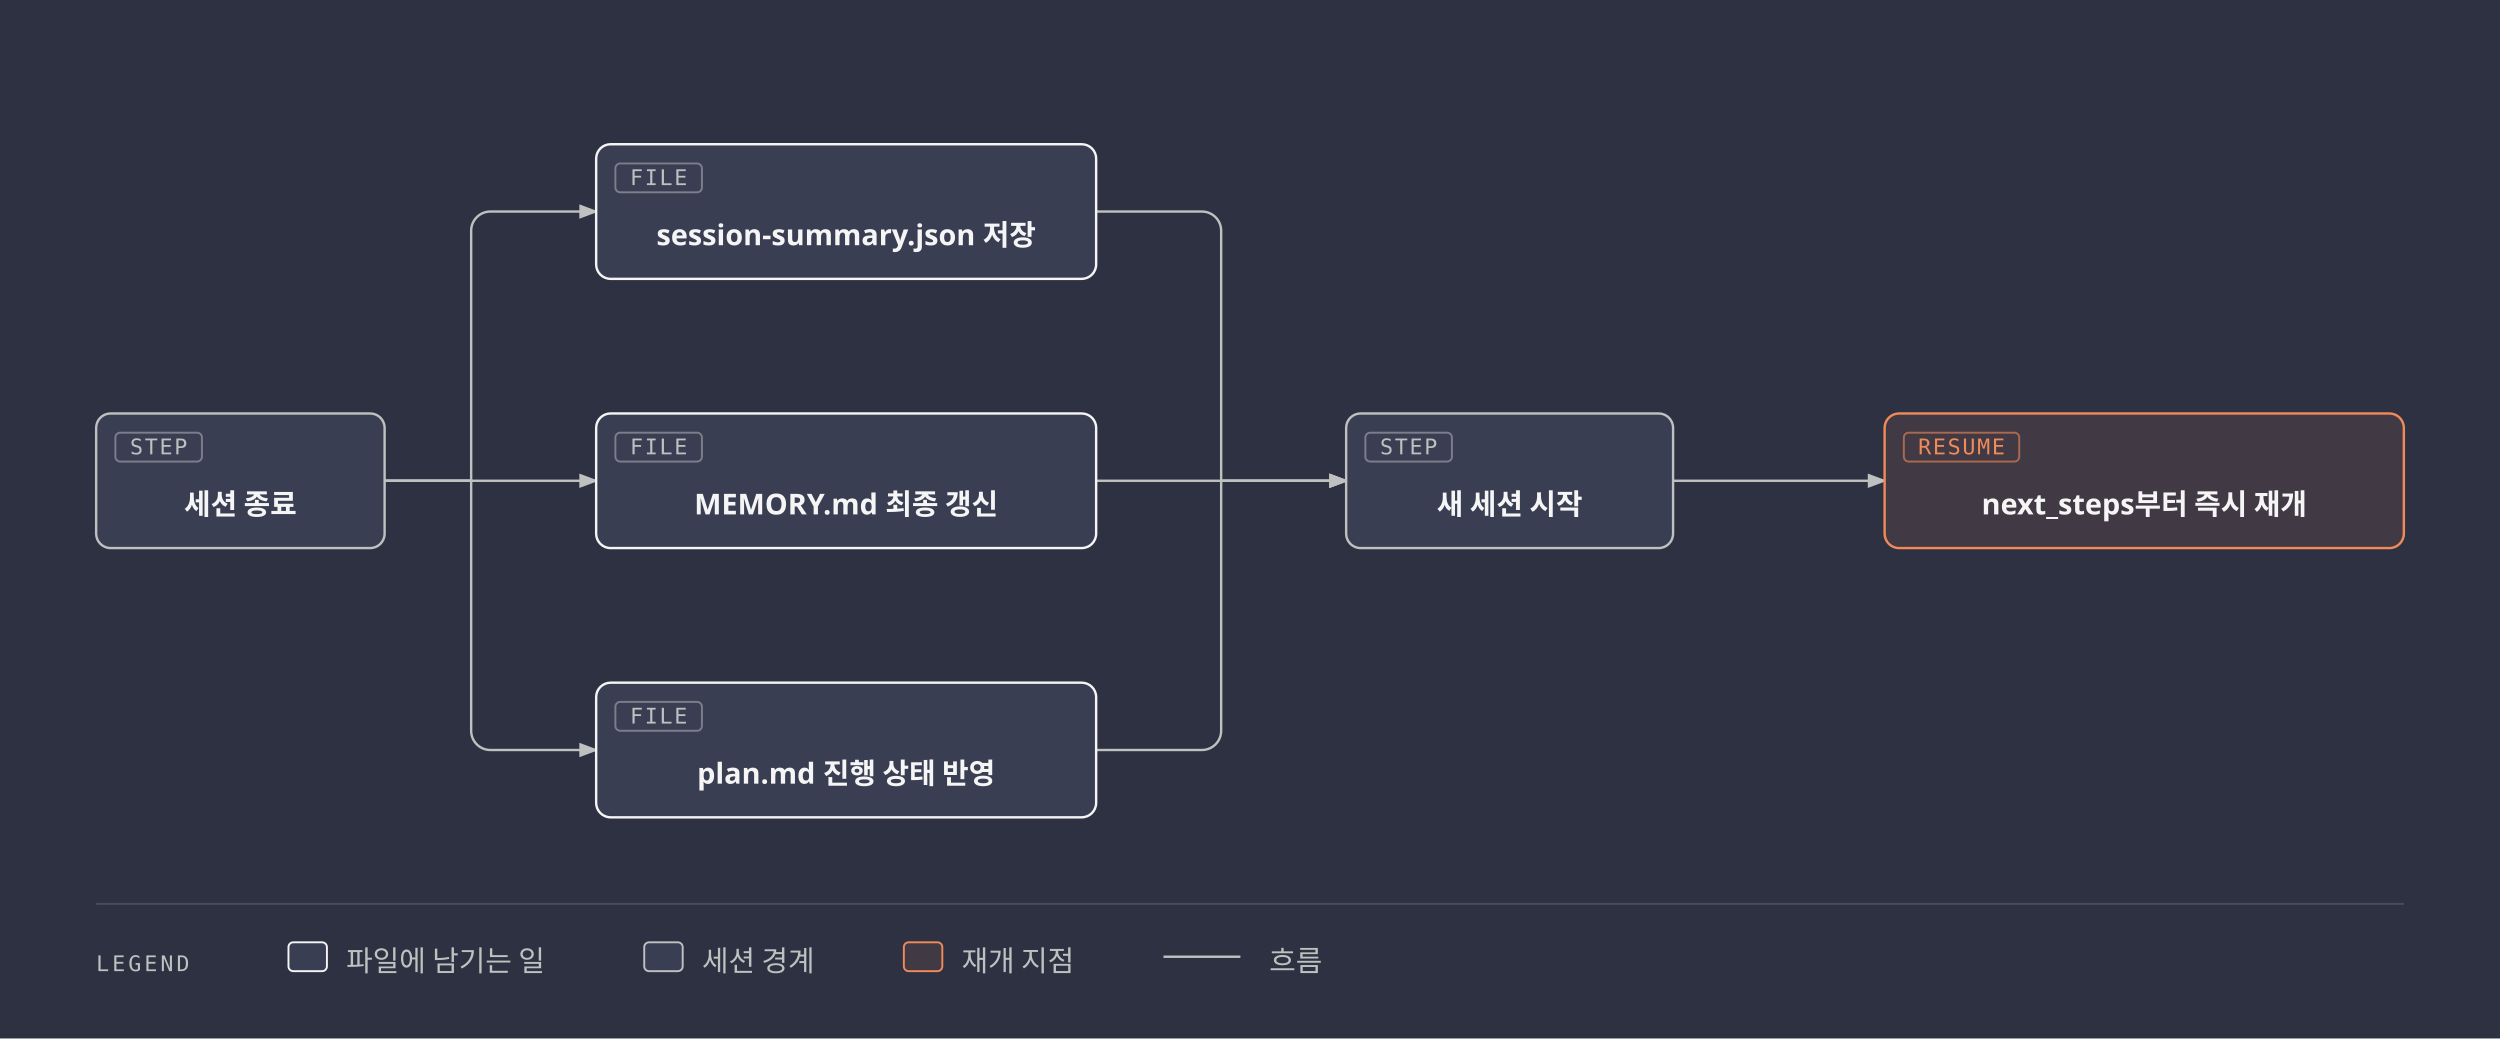
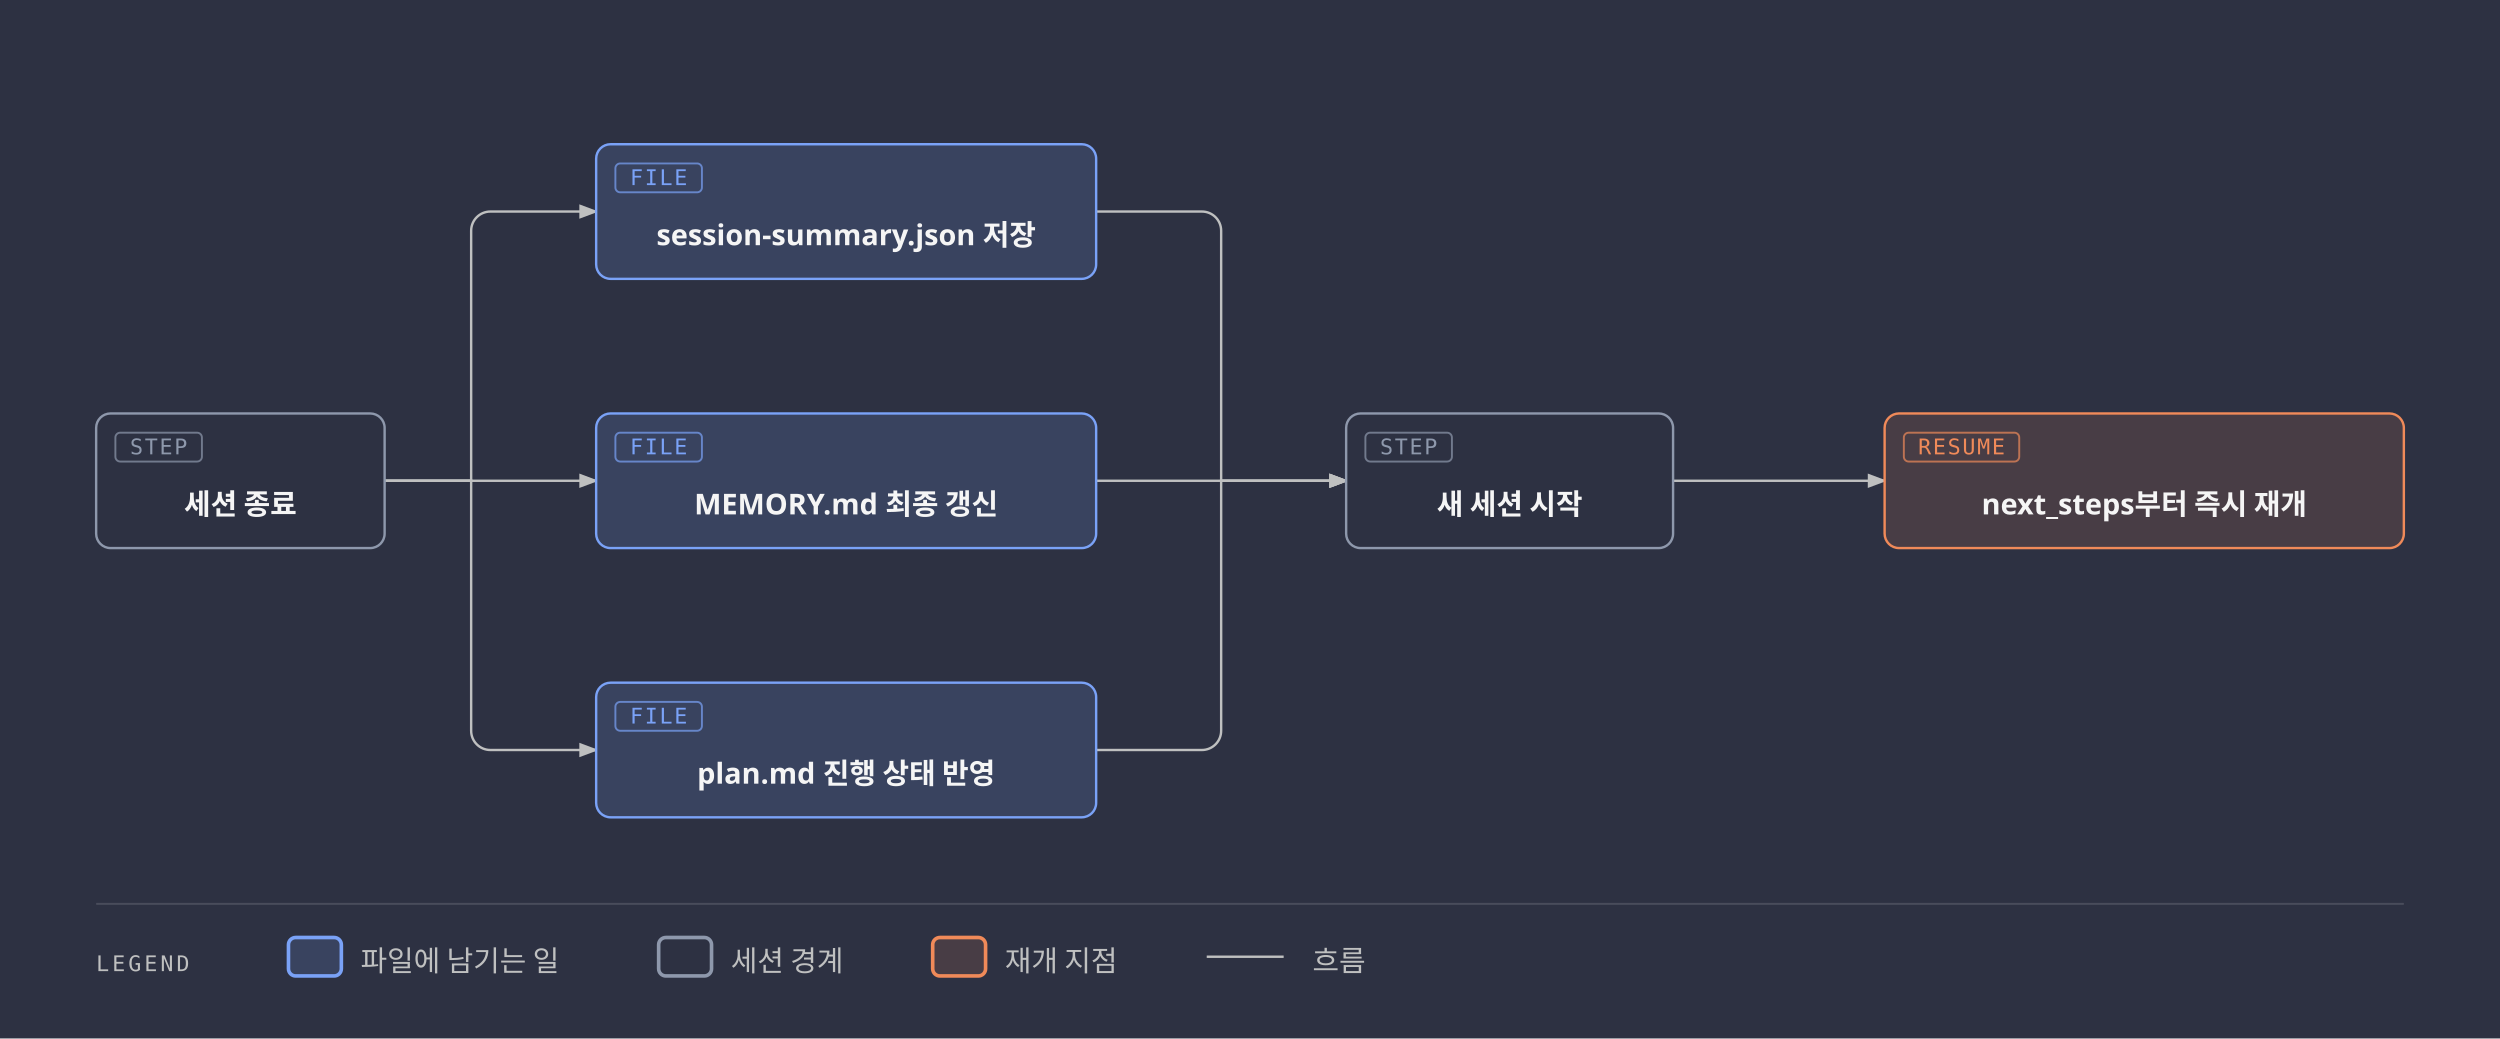
<svg xmlns="http://www.w3.org/2000/svg" viewBox="0 0 1040 432" width="1040" height="432" role="img" aria-labelledby="scx-title scx-desc">
  <defs>
    <marker id="scx-arrow" markerWidth="8" markerHeight="6" refX="7" refY="3" orient="auto">
      <polygon points="0 0, 8 3, 0 6" fill="#bfc0c0" />
    </marker>
  </defs>
  <rect width="1040" height="432" fill="#2d3142" />
  <path d="M 160 200 H 196 V 96 A 8 8 0 0 1 204 88 H 248" fill="none" stroke="#bfc0c0" stroke-width="1" marker-end="url(#scx-arrow)" />
  <path d="M 160 200 H 248" fill="none" stroke="#bfc0c0" stroke-width="1" marker-end="url(#scx-arrow)" />
  <path d="M 160 200 H 196 V 304 A 8 8 0 0 0 204 312 H 248" fill="none" stroke="#bfc0c0" stroke-width="1" marker-end="url(#scx-arrow)" />
  <path d="M 456 88 H 500 A 8 8 0 0 1 508 96 V 200 H 560" fill="none" stroke="#bfc0c0" stroke-width="1" marker-end="url(#scx-arrow)" />
  <path d="M 456 200 H 560" fill="none" stroke="#bfc0c0" stroke-width="1" marker-end="url(#scx-arrow)" />
  <path d="M 456 312 H 500 A 8 8 0 0 0 508 304 V 200 H 560" fill="none" stroke="#bfc0c0" stroke-width="1" marker-end="url(#scx-arrow)" />
  <path d="M 696 200 H 784" fill="none" stroke="#bfc0c0" stroke-width="1" marker-end="url(#scx-arrow)" />
  <rect x="40" y="172" width="120" height="56" rx="6" fill="#2d3142" />
-   <rect x="40" y="172" width="120" height="56" rx="6" fill="#393e53" stroke="#bfc0c0" stroke-width="1" />
-   <rect x="48" y="180" width="36" height="12" rx="2" fill="transparent" stroke="#bfc0c0" stroke-width=".8" opacity=".5" />
-   <text x="66" y="189" fill="#bfc0c0" font-family="'Geist Mono',ui-monospace,'Cascadia Mono','SF Mono',Menlo,Consolas,monospace" font-size="9" text-anchor="middle" letter-spacing=".08em">STEP</text>
+   <rect x="40" y="172" width="120" height="56" rx="6" fill="#2d3142" stroke="#8e98ac" stroke-width="1" />
+   <rect x="48" y="180" width="36" height="12" rx="2" fill="transparent" stroke="#8e98ac" stroke-width=".8" opacity=".7" />
+   <text x="66" y="189" fill="#8e98ac" font-family="'Geist Mono',ui-monospace,'Cascadia Mono','SF Mono',Menlo,Consolas,monospace" font-size="9" text-anchor="middle" letter-spacing=".08em">STEP</text>
  <text x="100" y="214" fill="#f5f5f5" font-family="'Geist','Noto Sans KR','Pretendard','Apple SD Gothic Neo','Malgun Gothic','맑은 고딕',system-ui,sans-serif" font-size="12" font-weight="600" text-anchor="middle">세션 종료</text>
  <rect x="248" y="60" width="208" height="56" rx="6" fill="#2d3142" />
-   <rect x="248" y="60" width="208" height="56" rx="6" fill="#393e53" stroke="#f5f5f5" stroke-width="1" />
-   <rect x="256" y="68" width="36" height="12" rx="2" fill="transparent" stroke="#bfc0c0" stroke-width=".8" opacity=".5" />
-   <text x="274" y="77" fill="#bfc0c0" font-family="'Geist Mono',ui-monospace,'Cascadia Mono','SF Mono',Menlo,Consolas,monospace" font-size="9" text-anchor="middle" letter-spacing=".08em">FILE</text>
+   <rect x="248" y="60" width="208" height="56" rx="6" fill="rgba(122,162,247,.16)" stroke="#7aa2f7" stroke-width="1" />
+   <rect x="256" y="68" width="36" height="12" rx="2" fill="transparent" stroke="#7aa2f7" stroke-width=".8" opacity=".7" />
+   <text x="274" y="77" fill="#7aa2f7" font-family="'Geist Mono',ui-monospace,'Cascadia Mono','SF Mono',Menlo,Consolas,monospace" font-size="9" text-anchor="middle" letter-spacing=".08em">FILE</text>
  <text x="352" y="102" fill="#f5f5f5" font-family="'Geist','Noto Sans KR','Pretendard','Apple SD Gothic Neo','Malgun Gothic','맑은 고딕',system-ui,sans-serif" font-size="12" font-weight="600" text-anchor="middle">session-summary.json 저장</text>
  <rect x="248" y="172" width="208" height="56" rx="6" fill="#2d3142" />
-   <rect x="248" y="172" width="208" height="56" rx="6" fill="#393e53" stroke="#f5f5f5" stroke-width="1" />
-   <rect x="256" y="180" width="36" height="12" rx="2" fill="transparent" stroke="#bfc0c0" stroke-width=".8" opacity=".5" />
-   <text x="274" y="189" fill="#bfc0c0" font-family="'Geist Mono',ui-monospace,'Cascadia Mono','SF Mono',Menlo,Consolas,monospace" font-size="9" text-anchor="middle" letter-spacing=".08em">FILE</text>
+   <rect x="248" y="172" width="208" height="56" rx="6" fill="rgba(122,162,247,.16)" stroke="#7aa2f7" stroke-width="1" />
+   <rect x="256" y="180" width="36" height="12" rx="2" fill="transparent" stroke="#7aa2f7" stroke-width=".8" opacity=".7" />
+   <text x="274" y="189" fill="#7aa2f7" font-family="'Geist Mono',ui-monospace,'Cascadia Mono','SF Mono',Menlo,Consolas,monospace" font-size="9" text-anchor="middle" letter-spacing=".08em">FILE</text>
  <text x="352" y="214" fill="#f5f5f5" font-family="'Geist','Noto Sans KR','Pretendard','Apple SD Gothic Neo','Malgun Gothic','맑은 고딕',system-ui,sans-serif" font-size="12" font-weight="600" text-anchor="middle">MEMORY.md 최종 갱신</text>
  <rect x="248" y="284" width="208" height="56" rx="6" fill="#2d3142" />
-   <rect x="248" y="284" width="208" height="56" rx="6" fill="#393e53" stroke="#f5f5f5" stroke-width="1" />
-   <rect x="256" y="292" width="36" height="12" rx="2" fill="transparent" stroke="#bfc0c0" stroke-width=".8" opacity=".5" />
-   <text x="274" y="301" fill="#bfc0c0" font-family="'Geist Mono',ui-monospace,'Cascadia Mono','SF Mono',Menlo,Consolas,monospace" font-size="9" text-anchor="middle" letter-spacing=".08em">FILE</text>
+   <rect x="248" y="284" width="208" height="56" rx="6" fill="rgba(122,162,247,.16)" stroke="#7aa2f7" stroke-width="1" />
+   <rect x="256" y="292" width="36" height="12" rx="2" fill="transparent" stroke="#7aa2f7" stroke-width=".8" opacity=".7" />
+   <text x="274" y="301" fill="#7aa2f7" font-family="'Geist Mono',ui-monospace,'Cascadia Mono','SF Mono',Menlo,Consolas,monospace" font-size="9" text-anchor="middle" letter-spacing=".08em">FILE</text>
  <text x="352" y="326" fill="#f5f5f5" font-family="'Geist','Noto Sans KR','Pretendard','Apple SD Gothic Neo','Malgun Gothic','맑은 고딕',system-ui,sans-serif" font-size="12" font-weight="600" text-anchor="middle">plan.md 진행 상태 반영</text>
  <rect x="560" y="172" width="136" height="56" rx="6" fill="#2d3142" />
-   <rect x="560" y="172" width="136" height="56" rx="6" fill="#393e53" stroke="#bfc0c0" stroke-width="1" />
-   <rect x="568" y="180" width="36" height="12" rx="2" fill="transparent" stroke="#bfc0c0" stroke-width=".8" opacity=".5" />
-   <text x="586" y="189" fill="#bfc0c0" font-family="'Geist Mono',ui-monospace,'Cascadia Mono','SF Mono',Menlo,Consolas,monospace" font-size="9" text-anchor="middle" letter-spacing=".08em">STEP</text>
+   <rect x="560" y="172" width="136" height="56" rx="6" fill="#2d3142" stroke="#8e98ac" stroke-width="1" />
+   <rect x="568" y="180" width="36" height="12" rx="2" fill="transparent" stroke="#8e98ac" stroke-width=".8" opacity=".7" />
+   <text x="586" y="189" fill="#8e98ac" font-family="'Geist Mono',ui-monospace,'Cascadia Mono','SF Mono',Menlo,Consolas,monospace" font-size="9" text-anchor="middle" letter-spacing=".08em">STEP</text>
  <text x="628" y="214" fill="#f5f5f5" font-family="'Geist','Noto Sans KR','Pretendard','Apple SD Gothic Neo','Malgun Gothic','맑은 고딕',system-ui,sans-serif" font-size="12" font-weight="600" text-anchor="middle">새 세션 시작</text>
  <rect x="784" y="172" width="216" height="56" rx="6" fill="#2d3142" />
-   <rect x="784" y="172" width="216" height="56" rx="6" fill="rgba(240,138,89,.10)" stroke="#f08a59" stroke-width="1" />
-   <rect x="792" y="180" width="48" height="12" rx="2" fill="transparent" stroke="#f08a59" stroke-width=".8" opacity=".6" />
+   <rect x="784" y="172" width="216" height="56" rx="6" fill="rgba(240,138,89,.14)" stroke="#f08a59" stroke-width="1" />
+   <rect x="792" y="180" width="48" height="12" rx="2" fill="transparent" stroke="#f08a59" stroke-width=".8" opacity=".7" />
  <text x="816" y="189" fill="#f08a59" font-family="'Geist Mono',ui-monospace,'Cascadia Mono','SF Mono',Menlo,Consolas,monospace" font-size="9" text-anchor="middle" letter-spacing=".08em">RESUME</text>
  <text x="892" y="214" fill="#f5f5f5" font-family="'Geist','Noto Sans KR','Pretendard','Apple SD Gothic Neo','Malgun Gothic','맑은 고딕',system-ui,sans-serif" font-size="12" font-weight="600" text-anchor="middle">next_steps부터 즉시 재개</text>
  <line x1="40" y1="376" x2="1000" y2="376" stroke="rgba(245,245,245,.14)" stroke-width=".8" />
  <text x="40" y="404" fill="#bfc0c0" font-family="'Geist Mono',ui-monospace,'Cascadia Mono','SF Mono',Menlo,Consolas,monospace" font-size="9" letter-spacing=".14em">LEGEND</text>
-   <rect x="120" y="392" width="16" height="12" rx="2" fill="#393e53" stroke="#f5f5f5" stroke-width=".8" />
-   <text x="144" y="404" fill="#bfc0c0" font-family="'Geist','Noto Sans KR','Pretendard','Apple SD Gothic Neo','Malgun Gothic','맑은 고딕',system-ui,sans-serif" font-size="12" font-weight="400">파일에 남기는 일</text>
-   <rect x="268" y="392" width="16" height="12" rx="2" fill="#393e53" stroke="#bfc0c0" stroke-width=".8" />
-   <text x="292" y="404" fill="#bfc0c0" font-family="'Geist','Noto Sans KR','Pretendard','Apple SD Gothic Neo','Malgun Gothic','맑은 고딕',system-ui,sans-serif" font-size="12" font-weight="400">세션 경계</text>
-   <rect x="376" y="392" width="16" height="12" rx="2" fill="rgba(240,138,89,.10)" stroke="#f08a59" stroke-width=".8" />
-   <text x="400" y="404" fill="#bfc0c0" font-family="'Geist','Noto Sans KR','Pretendard','Apple SD Gothic Neo','Malgun Gothic','맑은 고딕',system-ui,sans-serif" font-size="12" font-weight="400">재개 지점</text>
-   <line x1="484" y1="398" x2="516" y2="398" stroke="#bfc0c0" stroke-width="1" />
-   <text x="528" y="404" fill="#bfc0c0" font-family="'Geist','Noto Sans KR','Pretendard','Apple SD Gothic Neo','Malgun Gothic','맑은 고딕',system-ui,sans-serif" font-size="12" font-weight="400">흐름</text>
+   <rect x="120" y="390" width="22" height="16" rx="3" fill="rgba(122,162,247,.16)" stroke="#7aa2f7" stroke-width="1.5" />
+   <text x="150" y="404" fill="#bfc0c0" font-family="'Geist','Noto Sans KR','Pretendard','Apple SD Gothic Neo','Malgun Gothic','맑은 고딕',system-ui,sans-serif" font-size="12" font-weight="400">파일에 남기는 일</text>
+   <rect x="274" y="390" width="22" height="16" rx="3" fill="#2d3142" stroke="#8e98ac" stroke-width="1.5" />
+   <text x="304" y="404" fill="#bfc0c0" font-family="'Geist','Noto Sans KR','Pretendard','Apple SD Gothic Neo','Malgun Gothic','맑은 고딕',system-ui,sans-serif" font-size="12" font-weight="400">세션 경계</text>
+   <rect x="388" y="390" width="22" height="16" rx="3" fill="rgba(240,138,89,.14)" stroke="#f08a59" stroke-width="1.5" />
+   <text x="418" y="404" fill="#bfc0c0" font-family="'Geist','Noto Sans KR','Pretendard','Apple SD Gothic Neo','Malgun Gothic','맑은 고딕',system-ui,sans-serif" font-size="12" font-weight="400">재개 지점</text>
+   <line x1="502" y1="398" x2="534" y2="398" stroke="#bfc0c0" stroke-width="1" />
+   <text x="546" y="404" fill="#bfc0c0" font-family="'Geist','Noto Sans KR','Pretendard','Apple SD Gothic Neo','Malgun Gothic','맑은 고딕',system-ui,sans-serif" font-size="12" font-weight="400">흐름</text>
</svg>
